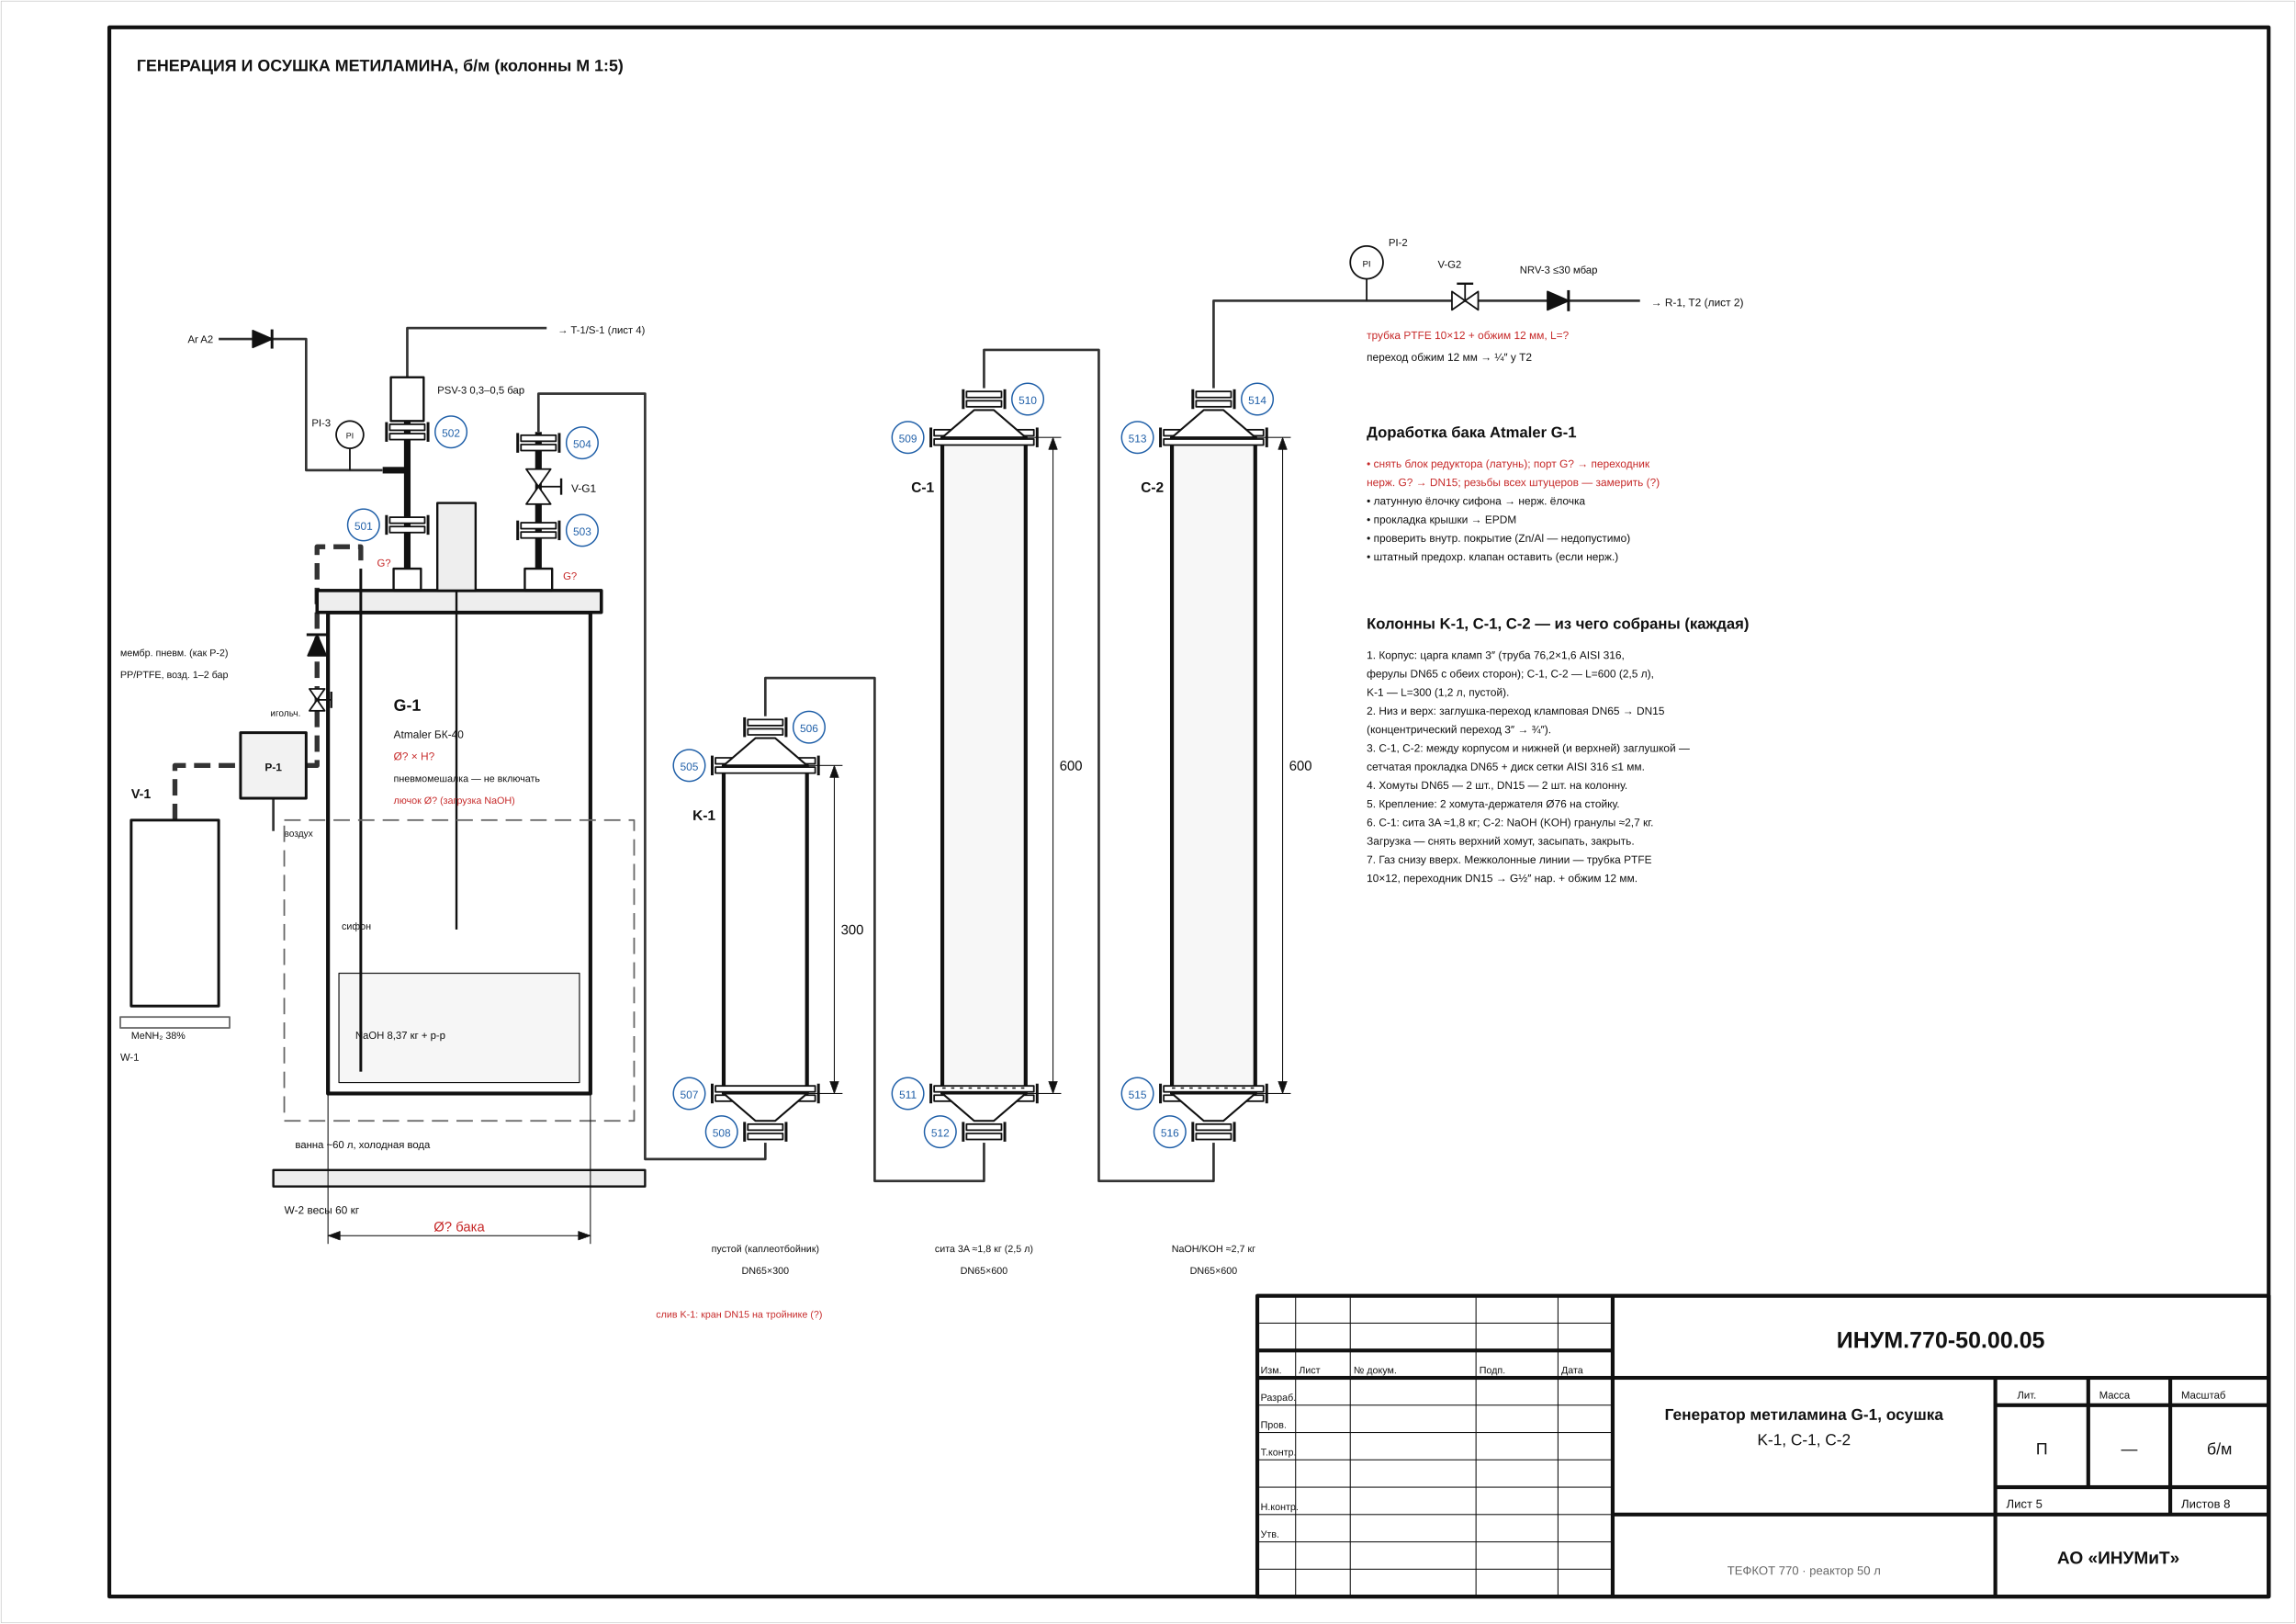
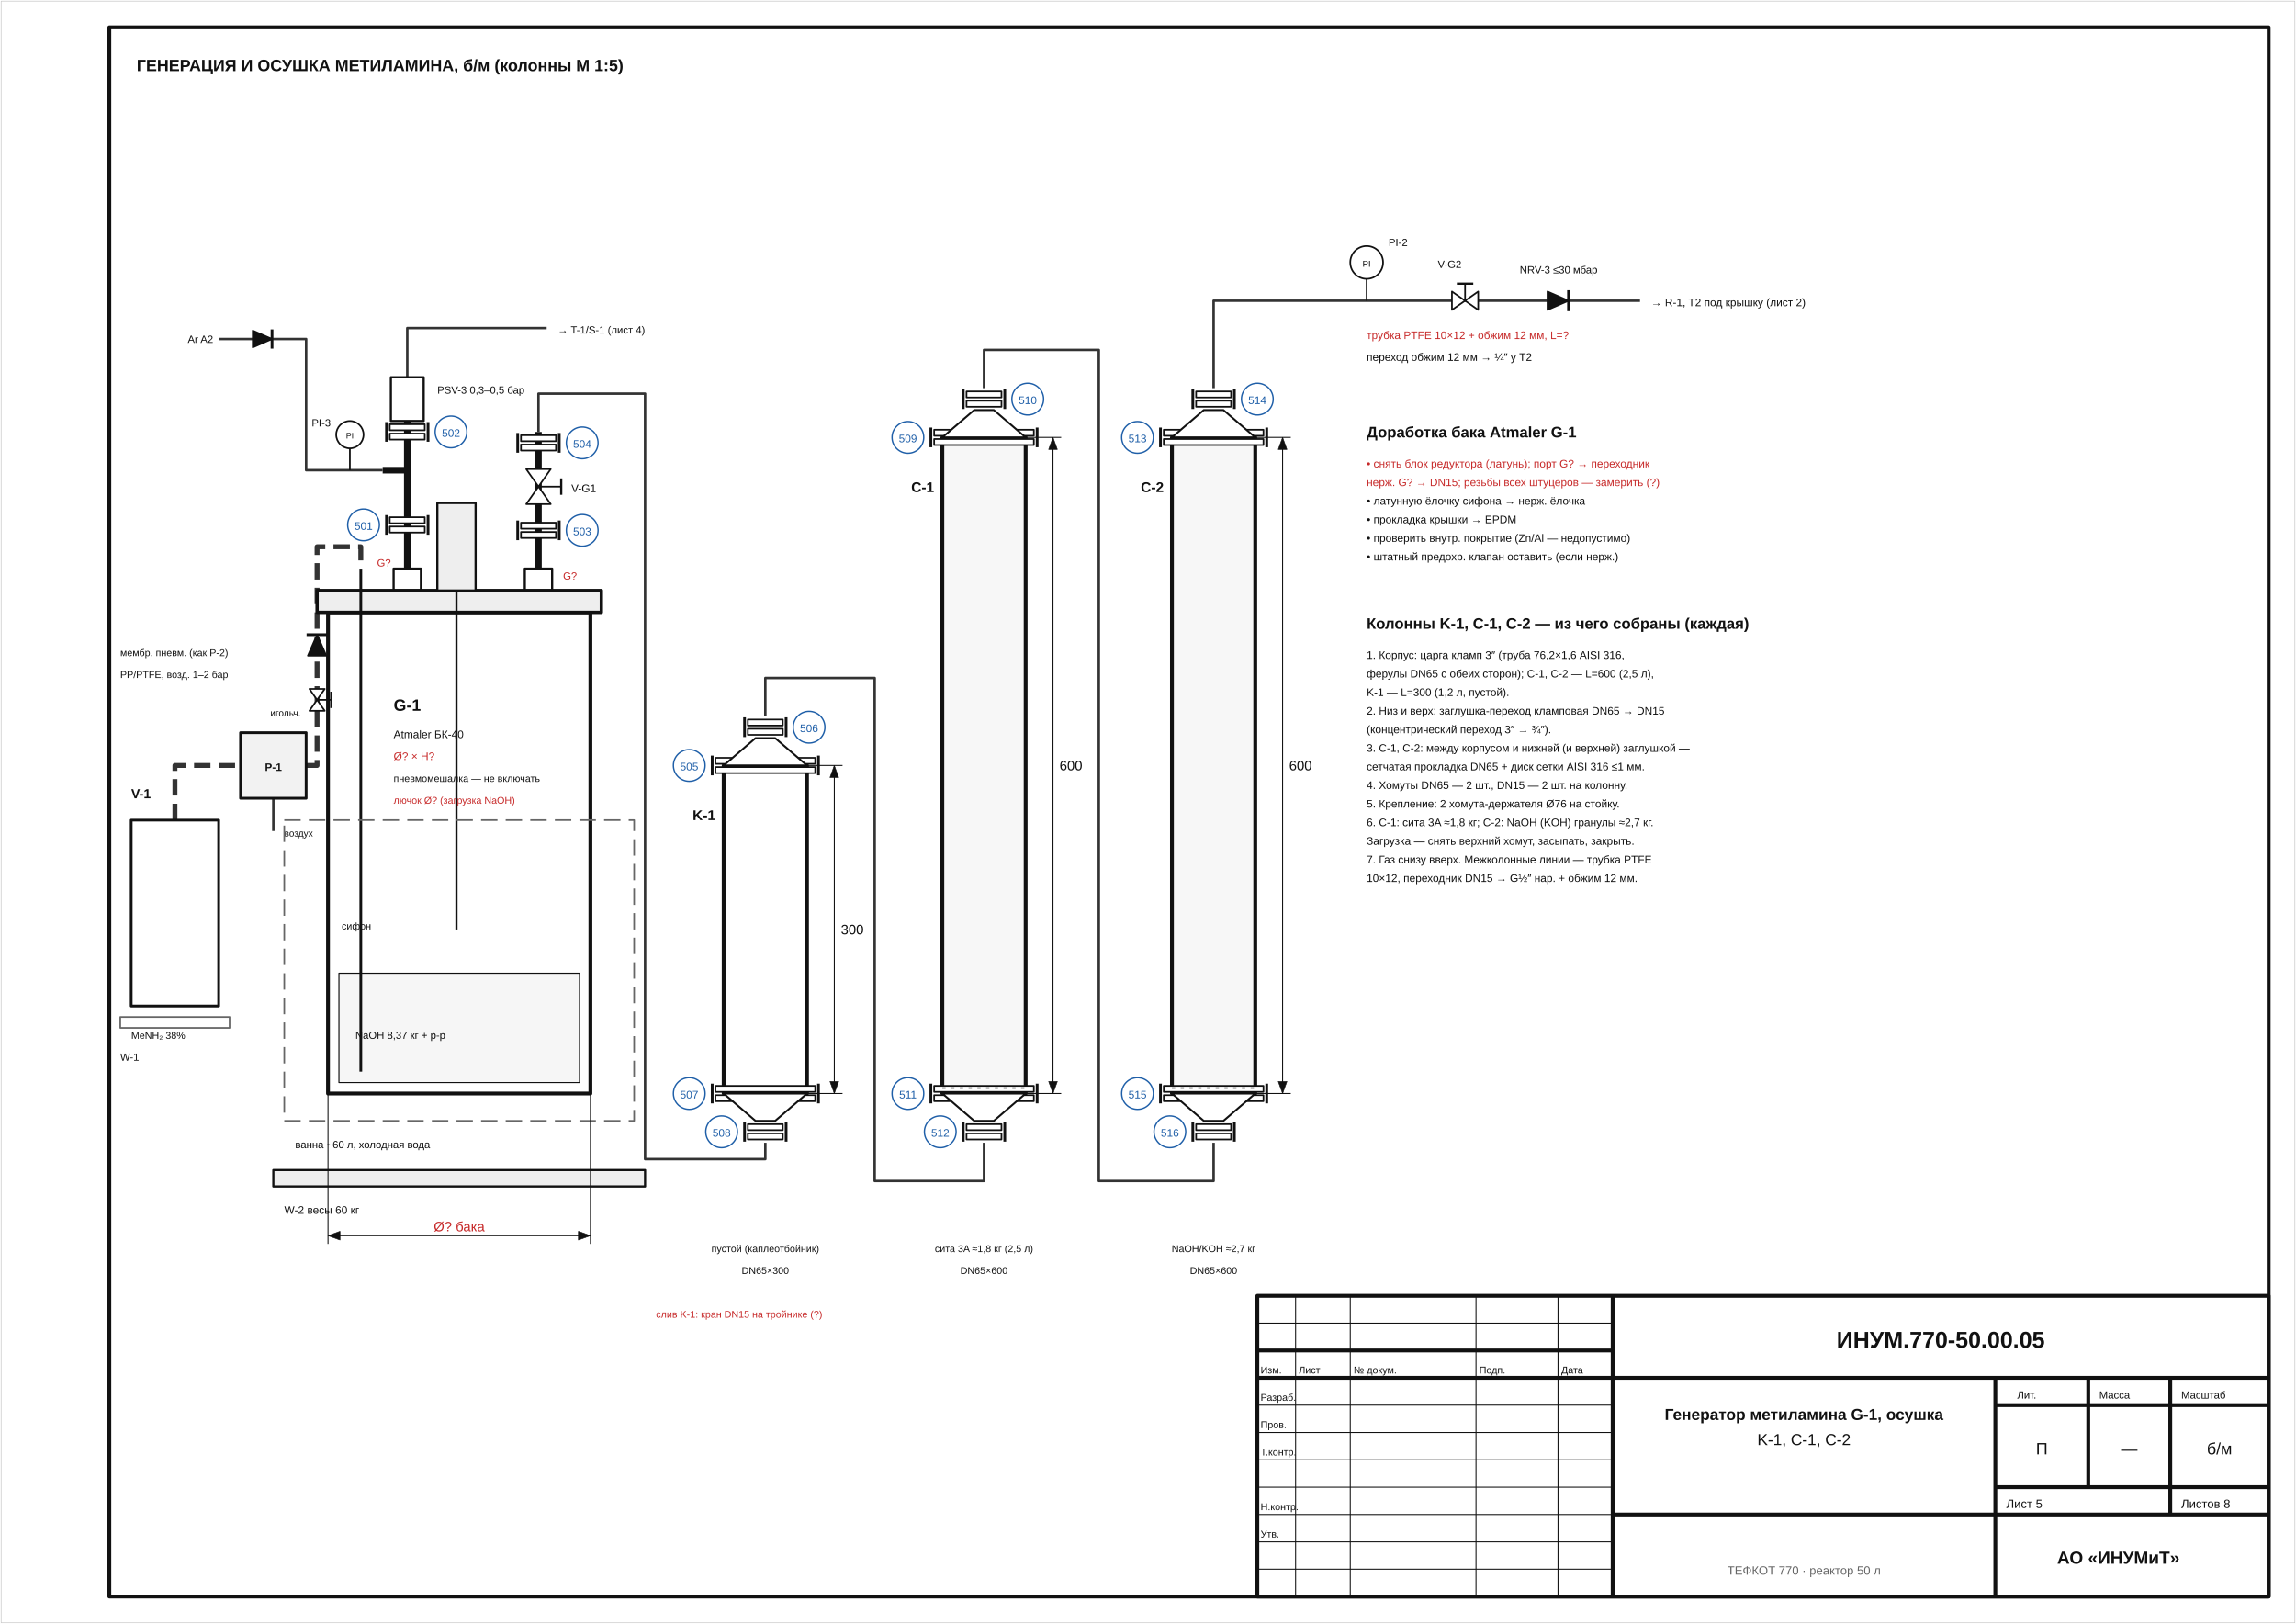
<svg xmlns="http://www.w3.org/2000/svg" viewBox="0 0 420.0 297.0" width="420.0mm" height="297.0mm" font-family="Arial, 'Liberation Sans', sans-serif">
  <rect width="100%" height="100%" fill="#fff" />
  <path d="M230.00,247.00 L295.00,247.00" fill="none" stroke="#111111" stroke-width="0.7" stroke-linejoin="round" />
  <path d="M230.00,252.00 L295.00,252.00" fill="none" stroke="#111111" stroke-width="0.7" stroke-linejoin="round" />
  <path d="M295.00,237.00 L295.00,292.00" fill="none" stroke="#111111" stroke-width="0.7" stroke-linejoin="round" />
  <path d="M295.00,252.00 L415.00,252.00" fill="none" stroke="#111111" stroke-width="0.7" stroke-linejoin="round" />
  <path d="M365.00,252.00 L365.00,292.00" fill="none" stroke="#111111" stroke-width="0.7" stroke-linejoin="round" />
  <path d="M295.00,277.00 L415.00,277.00" fill="none" stroke="#111111" stroke-width="0.7" stroke-linejoin="round" />
  <path d="M365.00,257.00 L415.00,257.00" fill="none" stroke="#111111" stroke-width="0.7" stroke-linejoin="round" />
  <path d="M365.00,272.00 L415.00,272.00" fill="none" stroke="#111111" stroke-width="0.7" stroke-linejoin="round" />
  <path d="M382.00,252.00 L382.00,272.00" fill="none" stroke="#111111" stroke-width="0.7" stroke-linejoin="round" />
  <path d="M397.00,252.00 L397.00,272.00" fill="none" stroke="#111111" stroke-width="0.7" stroke-linejoin="round" />
  <path d="M397.00,272.00 L397.00,277.00" fill="none" stroke="#111111" stroke-width="0.7" stroke-linejoin="round" />
  <path d="M32.00,150.00 L32.00,140.00 L44.00,140.00" fill="none" stroke="#333333" stroke-width="0.9" stroke-dasharray="3 1.5" stroke-linejoin="round" />
  <path d="M50.00,146.00 L50.00,152.00" fill="none" stroke="#333333" stroke-width="0.45" stroke-linejoin="round" />
  <path d="M56.00,140.00 L58.00,140.00 L58.00,100.00 L66.00,100.00 L66.00,104.00" fill="none" stroke="#333333" stroke-width="0.9" stroke-dasharray="3 1.5" stroke-linejoin="round" />
  <path d="M74.50,104.00 L74.50,69.00" fill="none" stroke="#111111" stroke-width="1.2" stroke-linejoin="round" />
  <path d="M74.50,86.00 L70.00,86.00" fill="none" stroke="#111111" stroke-width="1.2" stroke-linejoin="round" />
  <path d="M74.50,69.00 L74.50,60.00 L100.00,60.00" fill="none" stroke="#333333" stroke-width="0.45" stroke-linejoin="round" />
  <path d="M70.00,86.00 L56.00,86.00 L56.00,62.00 L40.00,62.00" fill="none" stroke="#333333" stroke-width="0.45" stroke-linejoin="round" />
  <path d="M98.50,104.00 L98.50,79.00" fill="none" stroke="#111111" stroke-width="1.2" stroke-linejoin="round" />
  <path d="M98.50,79.00 L98.50,72.00 L118.00,72.00 L118.00,212.00 L126.00,212.00" fill="none" stroke="#333333" stroke-width="0.45" stroke-linejoin="round" />
  <path d="M140.00,131.00 L140.00,124.00 L160.00,124.00 L160.00,216.00 L180.00,216.00 L180.00,209.00" fill="none" stroke="#333333" stroke-width="0.45" stroke-linejoin="round" />
  <path d="M180.00,71.00 L180.00,64.00 L201.00,64.00 L201.00,216.00 L222.00,216.00 L222.00,209.00" fill="none" stroke="#333333" stroke-width="0.45" stroke-linejoin="round" />
  <path d="M126.00,212.00 L140.00,212.00 L140.00,209.00" fill="none" stroke="#333333" stroke-width="0.45" stroke-linejoin="round" />
  <path d="M222.00,71.00 L222.00,55.00 L300.00,55.00" fill="none" stroke="#333333" stroke-width="0.45" stroke-linejoin="round" />
  <path d="M0.20,0.20 L419.80,0.20 L419.80,296.80 L0.20,296.80 Z" fill="none" stroke="#bbbbbb" stroke-width="0.1" stroke-linejoin="round" />
  <path d="M20.00,5.00 L415.00,5.00 L415.00,292.00 L20.00,292.00 Z" fill="none" stroke="#111111" stroke-width="0.7" stroke-linejoin="round" />
  <path d="M230.00,237.00 L415.00,237.00 L415.00,292.00 L230.00,292.00 Z" fill="none" stroke="#111111" stroke-width="0.7" stroke-linejoin="round" />
  <path d="M230.00,242.00 L295.00,242.00" fill="none" stroke="#111111" stroke-width="0.18" stroke-linejoin="round" />
  <path d="M230.00,257.00 L295.00,257.00" fill="none" stroke="#111111" stroke-width="0.18" stroke-linejoin="round" />
  <path d="M230.00,262.00 L295.00,262.00" fill="none" stroke="#111111" stroke-width="0.18" stroke-linejoin="round" />
  <path d="M230.00,267.00 L295.00,267.00" fill="none" stroke="#111111" stroke-width="0.18" stroke-linejoin="round" />
  <path d="M230.00,272.00 L295.00,272.00" fill="none" stroke="#111111" stroke-width="0.18" stroke-linejoin="round" />
  <path d="M230.00,277.00 L295.00,277.00" fill="none" stroke="#111111" stroke-width="0.18" stroke-linejoin="round" />
  <path d="M230.00,282.00 L295.00,282.00" fill="none" stroke="#111111" stroke-width="0.18" stroke-linejoin="round" />
  <path d="M230.00,287.00 L295.00,287.00" fill="none" stroke="#111111" stroke-width="0.18" stroke-linejoin="round" />
  <path d="M237.00,237.00 L237.00,292.00" fill="none" stroke="#111111" stroke-width="0.18" stroke-linejoin="round" />
  <path d="M247.00,237.00 L247.00,292.00" fill="none" stroke="#111111" stroke-width="0.18" stroke-linejoin="round" />
  <path d="M270.00,237.00 L270.00,292.00" fill="none" stroke="#111111" stroke-width="0.18" stroke-linejoin="round" />
  <path d="M285.00,237.00 L285.00,292.00" fill="none" stroke="#111111" stroke-width="0.18" stroke-linejoin="round" />
  <text x="230.60" y="251.20" font-size="1.8" text-anchor="start" fill="#111111">Изм.</text>
  <text x="237.60" y="251.20" font-size="1.8" text-anchor="start" fill="#111111">Лист</text>
  <text x="247.60" y="251.20" font-size="1.8" text-anchor="start" fill="#111111">№ докум.</text>
  <text x="270.60" y="251.20" font-size="1.8" text-anchor="start" fill="#111111">Подп.</text>
  <text x="285.60" y="251.20" font-size="1.8" text-anchor="start" fill="#111111">Дата</text>
  <text x="230.60" y="256.20" font-size="1.8" text-anchor="start" fill="#111111">Разраб.</text>
  <text x="230.60" y="261.20" font-size="1.8" text-anchor="start" fill="#111111">Пров.</text>
  <text x="230.60" y="266.20" font-size="1.8" text-anchor="start" fill="#111111">Т.контр.</text>
  <text x="230.60" y="276.20" font-size="1.8" text-anchor="start" fill="#111111">Н.контр.</text>
  <text x="230.60" y="281.20" font-size="1.8" text-anchor="start" fill="#111111">Утв.</text>
  <text x="248.60" y="256.20" font-size="1.8" text-anchor="start" fill="#111111" />
  <text x="355.00" y="246.50" font-size="4.2" text-anchor="middle" fill="#111111" font-weight="bold">ИНУМ.770-50.00.05</text>
  <text x="330.00" y="259.70" font-size="2.9" text-anchor="middle" fill="#111111" font-weight="bold">Генератор метиламина G-1, осушка</text>
  <text x="330.00" y="264.30" font-size="2.9" text-anchor="middle" fill="#111111">K-1, C-1, C-2</text>
  <text x="369.00" y="255.80" font-size="1.9" text-anchor="start" fill="#111111">Лит.</text>
  <text x="384.00" y="255.80" font-size="1.9" text-anchor="start" fill="#111111">Масса</text>
  <text x="399.00" y="255.80" font-size="1.9" text-anchor="start" fill="#111111">Масштаб</text>
  <text x="373.50" y="266.00" font-size="3" text-anchor="middle" fill="#111111">П</text>
  <text x="389.50" y="266.00" font-size="3" text-anchor="middle" fill="#111111">—</text>
  <text x="406.00" y="266.00" font-size="3" text-anchor="middle" fill="#111111">б/м</text>
  <text x="367.00" y="275.80" font-size="2.2" text-anchor="start" fill="#111111">Лист 5</text>
  <text x="399.00" y="275.80" font-size="2.2" text-anchor="start" fill="#111111">Листов 8</text>
  <text x="387.50" y="286.00" font-size="3.2" text-anchor="middle" fill="#111111" font-weight="bold">АО «ИНУМиТ»</text>
  <text x="330.00" y="288.00" font-size="2.2" text-anchor="middle" fill="#666666">ТЕФКОТ 770 · реактор 50 л</text>
  <text x="25.00" y="13.00" font-size="3.0" text-anchor="start" fill="#111111" font-weight="bold">ГЕНЕРАЦИЯ И ОСУШКА МЕТИЛАМИНА, б/м (колонны М 1:5)</text>
  <path d="M24.00,150.00 L40.00,150.00 L40.00,184.00 L24.00,184.00 Z" fill="#ffffff" stroke="#111111" stroke-width="0.5" stroke-linejoin="round" />
  <text x="24.00" y="146.00" font-size="2.4" text-anchor="start" fill="#111111" font-weight="bold">V-1</text>
  <text x="24.00" y="190.00" font-size="1.8" text-anchor="start" fill="#111111">MeNH₂ 38%</text>
  <path d="M22.00,186.00 L42.00,186.00 L42.00,188.00 L22.00,188.00 Z" fill="none" stroke="#666666" stroke-width="0.3" stroke-linejoin="round" />
  <text x="22.00" y="194.00" font-size="1.9" text-anchor="start" fill="#111111">W-1</text>
  <path d="M44.00,134.00 L56.00,134.00 L56.00,146.00 L44.00,146.00 Z" fill="#f2f2f2" stroke="#111111" stroke-width="0.5" stroke-linejoin="round" />
  <text x="50.00" y="141.00" font-size="2.0" text-anchor="middle" fill="#111111" font-weight="bold">P-1</text>
  <text x="22.00" y="120.00" font-size="1.8" text-anchor="start" fill="#111111">мембр. пневм. (как P-2)</text>
  <text x="22.00" y="124.00" font-size="1.8" text-anchor="start" fill="#111111">PP/PTFE, возд. 1–2 бар</text>
  <text x="52.00" y="153.00" font-size="1.7" text-anchor="start" fill="#111111">воздух</text>
  <path d="M56.60,126.00 L59.40,130.00 L56.60,130.00 L59.40,126.00 Z" fill="#ffffff" stroke="#111111" stroke-width="0.3" stroke-linejoin="round" />
  <path d="M58.00,128.00 L60.60,128.00" fill="none" stroke="#111111" stroke-width="0.3" stroke-linejoin="round" />
  <path d="M60.60,126.50 L60.60,129.50" fill="none" stroke="#111111" stroke-width="0.4" stroke-linejoin="round" />
  <text x="55.00" y="131.00" font-size="1.7" text-anchor="end" fill="#111111">игольч.</text>
  <path d="M58.00,116.08 L59.68,119.92 L56.32,119.92 Z" fill="#111111" stroke="#111111" stroke-width="0.3" stroke-linejoin="round" />
  <path d="M59.92,116.08 L56.08,116.08" fill="none" stroke="#111111" stroke-width="0.5" stroke-linejoin="round" />
  <path d="M60.00,112.00 L108.00,112.00 L108.00,200.00 L60.00,200.00 Z" fill="none" stroke="#111111" stroke-width="0.7" stroke-linejoin="round" />
  <path d="M58.00,108.00 L110.00,108.00 L110.00,112.00 L58.00,112.00 Z" fill="#eeeeee" stroke="#111111" stroke-width="0.6" stroke-linejoin="round" />
  <path d="M62.00,178.00 L106.00,178.00 L106.00,198.00 L62.00,198.00 Z" fill="#f6f6f6" stroke="#111111" stroke-width="0.2" stroke-linejoin="round" />
  <text x="65.00" y="190.00" font-size="1.9" text-anchor="start" fill="#111111">NaOH 8,37 кг + р-р</text>
  <path d="M66.00,104.00 L66.00,196.00" fill="none" stroke="#111111" stroke-width="0.5" stroke-linejoin="round" />
  <text x="62.50" y="170.00" font-size="1.8" text-anchor="start" fill="#111111">сифон</text>
  <text x="72.00" y="130.00" font-size="3" text-anchor="start" fill="#111111" font-weight="bold">G-1</text>
  <text x="72.00" y="135.00" font-size="2.0" text-anchor="start" fill="#111111">Atmaler БК-40</text>
  <text x="72.00" y="139.00" font-size="2.0" text-anchor="start" fill="#c62828">Ø? × H?</text>
  <path d="M80.00,92.00 L87.00,92.00 L87.00,108.00 L80.00,108.00 Z" fill="#eeeeee" stroke="#111111" stroke-width="0.4" stroke-linejoin="round" />
  <path d="M83.50,108.00 L83.50,170.00" fill="none" stroke="#111111" stroke-width="0.4" stroke-linejoin="round" />
  <text x="72.00" y="143.00" font-size="1.8" text-anchor="start" fill="#111111">пневмомешалка — не включать</text>
  <path d="M72.00,104.00 L77.00,104.00 L77.00,108.00 L72.00,108.00 Z" fill="none" stroke="#111111" stroke-width="0.4" stroke-linejoin="round" />
  <text x="71.50" y="103.60" font-size="1.9" text-anchor="end" fill="#c62828">G?</text>
  <path d="M71.30,94.60 L77.70,94.60 L77.70,95.70 L71.30,95.70 Z" fill="#ffffff" stroke="#111111" stroke-width="0.3" stroke-linejoin="round" />
  <path d="M71.30,96.30 L77.70,96.30 L77.70,97.40 L71.30,97.40 Z" fill="#ffffff" stroke="#111111" stroke-width="0.3" stroke-linejoin="round" />
  <path d="M70.70,94.20 L70.70,97.80" fill="none" stroke="#111111" stroke-width="0.5" stroke-linejoin="round" />
  <path d="M78.30,94.20 L78.30,97.80" fill="none" stroke="#111111" stroke-width="0.5" stroke-linejoin="round" />
  <circle cx="66.50" cy="96.00" r="2.90" fill="#ffffff" stroke="#1f5fa8" stroke-width="0.25" />
  <text x="66.50" y="96.90" font-size="2.0" text-anchor="middle" fill="#1f5fa8">501</text>
  <path d="M64.00,86.00 L64.00,82.00" fill="none" stroke="#111111" stroke-width="0.3" stroke-linejoin="round" />
  <circle cx="64.00" cy="79.50" r="2.50" fill="#ffffff" stroke="#111111" stroke-width="0.3" />
  <text x="64.00" y="80.20" font-size="1.5" text-anchor="middle" fill="#111111">PI</text>
  <text x="60.50" y="78.00" font-size="1.9" text-anchor="end" fill="#111111">PI-3</text>
  <path d="M71.30,77.60 L77.70,77.60 L77.70,78.70 L71.30,78.70 Z" fill="#ffffff" stroke="#111111" stroke-width="0.3" stroke-linejoin="round" />
  <path d="M71.30,79.30 L77.70,79.30 L77.70,80.40 L71.30,80.40 Z" fill="#ffffff" stroke="#111111" stroke-width="0.3" stroke-linejoin="round" />
  <path d="M70.70,77.20 L70.70,80.80" fill="none" stroke="#111111" stroke-width="0.5" stroke-linejoin="round" />
  <path d="M78.30,77.20 L78.30,80.80" fill="none" stroke="#111111" stroke-width="0.5" stroke-linejoin="round" />
  <circle cx="82.50" cy="79.00" r="2.90" fill="#ffffff" stroke="#1f5fa8" stroke-width="0.25" />
  <text x="82.50" y="79.90" font-size="2.0" text-anchor="middle" fill="#1f5fa8">502</text>
  <path d="M71.50,69.00 L77.50,69.00 L77.50,77.00 L71.50,77.00 Z" fill="#ffffff" stroke="#111111" stroke-width="0.4" stroke-linejoin="round" />
  <text x="80.00" y="72.00" font-size="1.9" text-anchor="start" fill="#111111">PSV-3 0,3–0,5 бар</text>
  <text x="102.00" y="61.00" font-size="1.9" text-anchor="start" fill="#111111">→ T-1/S-1 (лист 4)</text>
  <text x="39.00" y="62.70" font-size="1.9" text-anchor="end" fill="#111111">Ar A2</text>
  <path d="M49.76,62.00 L46.24,63.54 L46.24,60.46 Z" fill="#111111" stroke="#111111" stroke-width="0.3" stroke-linejoin="round" />
  <path d="M49.76,63.76 L49.76,60.24" fill="none" stroke="#111111" stroke-width="0.5" stroke-linejoin="round" />
  <path d="M96.00,104.00 L101.00,104.00 L101.00,108.00 L96.00,108.00 Z" fill="none" stroke="#111111" stroke-width="0.4" stroke-linejoin="round" />
  <text x="103.00" y="106.00" font-size="1.9" text-anchor="start" fill="#c62828">G?</text>
  <path d="M95.30,95.60 L101.70,95.60 L101.70,96.70 L95.30,96.70 Z" fill="#ffffff" stroke="#111111" stroke-width="0.3" stroke-linejoin="round" />
  <path d="M95.30,97.30 L101.70,97.30 L101.70,98.40 L95.30,98.40 Z" fill="#ffffff" stroke="#111111" stroke-width="0.3" stroke-linejoin="round" />
  <path d="M94.70,95.20 L94.70,98.80" fill="none" stroke="#111111" stroke-width="0.5" stroke-linejoin="round" />
  <path d="M102.30,95.20 L102.30,98.80" fill="none" stroke="#111111" stroke-width="0.5" stroke-linejoin="round" />
  <circle cx="106.50" cy="97.00" r="2.90" fill="#ffffff" stroke="#1f5fa8" stroke-width="0.25" />
  <text x="106.50" y="97.90" font-size="2.0" text-anchor="middle" fill="#1f5fa8">503</text>
  <path d="M96.26,85.80 L100.74,92.20 L96.26,92.20 L100.74,85.80 Z" fill="#ffffff" stroke="#111111" stroke-width="0.3" stroke-linejoin="round" />
  <path d="M98.50,89.00 L102.66,89.00" fill="none" stroke="#111111" stroke-width="0.3" stroke-linejoin="round" />
  <path d="M102.66,87.50 L102.66,90.50" fill="none" stroke="#111111" stroke-width="0.4" stroke-linejoin="round" />
  <text x="104.50" y="90.00" font-size="2.0" text-anchor="start" fill="#111111">V-G1</text>
  <path d="M95.30,79.60 L101.70,79.60 L101.70,80.70 L95.30,80.70 Z" fill="#ffffff" stroke="#111111" stroke-width="0.3" stroke-linejoin="round" />
  <path d="M95.30,81.30 L101.70,81.30 L101.70,82.40 L95.30,82.40 Z" fill="#ffffff" stroke="#111111" stroke-width="0.3" stroke-linejoin="round" />
  <path d="M94.70,79.20 L94.70,82.80" fill="none" stroke="#111111" stroke-width="0.5" stroke-linejoin="round" />
  <path d="M102.30,79.20 L102.30,82.80" fill="none" stroke="#111111" stroke-width="0.5" stroke-linejoin="round" />
  <circle cx="106.50" cy="81.00" r="2.90" fill="#ffffff" stroke="#1f5fa8" stroke-width="0.25" />
  <text x="106.50" y="81.90" font-size="2.0" text-anchor="middle" fill="#1f5fa8">504</text>
  <text x="72.00" y="147.00" font-size="1.8" text-anchor="start" fill="#c62828">лючок Ø? (загрузка NaOH)</text>
  <path d="M52.00,150.00 L116.00,150.00 L116.00,205.00 L52.00,205.00 Z" fill="none" stroke="#666666" stroke-width="0.3" stroke-dasharray="3 1.5" stroke-linejoin="round" />
  <text x="54.00" y="210.00" font-size="1.9" text-anchor="start" fill="#111111">ванна ~60 л, холодная вода</text>
  <path d="M50.00,214.00 L118.00,214.00 L118.00,217.00 L50.00,217.00 Z" fill="#eeeeee" stroke="#111111" stroke-width="0.4" stroke-linejoin="round" />
  <text x="52.00" y="222.00" font-size="2.0" text-anchor="start" fill="#111111">W-2 весы 60 кг</text>
  <path d="M60.00,200.00 L60.00,227.50" fill="none" stroke="#111111" stroke-width="0.18" stroke-linejoin="round" />
  <path d="M108.00,200.00 L108.00,227.50" fill="none" stroke="#111111" stroke-width="0.18" stroke-linejoin="round" />
  <path d="M60.00,226.00 L108.00,226.00" fill="none" stroke="#111111" stroke-width="0.18" stroke-linejoin="round" />
  <path d="M60.00,226.00 L62.20,225.20 L62.20,226.80 Z" fill="#111111" stroke="#111111" stroke-width="0.1" stroke-linejoin="round" />
  <path d="M108.00,226.00 L105.80,226.80 L105.80,225.20 Z" fill="#111111" stroke="#111111" stroke-width="0.1" stroke-linejoin="round" />
  <text x="84.00" y="225.20" font-size="2.5" text-anchor="middle" fill="#c62828">Ø? бака</text>
  <path d="M132.38,140.00 L147.62,140.00 L147.62,200.00 L132.38,200.00 Z" fill="#ffffff" stroke="#111111" stroke-width="0.7" stroke-linejoin="round" />
  <text x="130.88" y="150.00" font-size="2.6" text-anchor="end" fill="#111111" font-weight="bold">K-1</text>
  <text x="140.00" y="229.00" font-size="1.8" text-anchor="middle" fill="#111111">пустой (каплеотбойник)</text>
  <text x="140.00" y="233.00" font-size="1.8" text-anchor="middle" fill="#111111">DN65×300</text>
  <path d="M130.88,138.60 L149.12,138.60 L149.12,139.70 L130.88,139.70 Z" fill="#ffffff" stroke="#111111" stroke-width="0.3" stroke-linejoin="round" />
  <path d="M130.88,140.30 L149.12,140.30 L149.12,141.40 L130.88,141.40 Z" fill="#ffffff" stroke="#111111" stroke-width="0.3" stroke-linejoin="round" />
  <path d="M130.28,138.20 L130.28,141.80" fill="none" stroke="#111111" stroke-width="0.5" stroke-linejoin="round" />
  <path d="M149.72,138.20 L149.72,141.80" fill="none" stroke="#111111" stroke-width="0.5" stroke-linejoin="round" />
  <circle cx="126.08" cy="140.00" r="2.90" fill="#ffffff" stroke="#1f5fa8" stroke-width="0.25" />
  <text x="126.08" y="140.90" font-size="2.0" text-anchor="middle" fill="#1f5fa8">505</text>
  <path d="M132.38,140.00 L147.62,140.00 L141.80,135.00 L138.20,135.00 Z" fill="#ffffff" stroke="#111111" stroke-width="0.35" stroke-linejoin="round" />
  <path d="M136.80,131.60 L143.20,131.60 L143.20,132.70 L136.80,132.70 Z" fill="#ffffff" stroke="#111111" stroke-width="0.3" stroke-linejoin="round" />
  <path d="M136.80,133.30 L143.20,133.30 L143.20,134.40 L136.80,134.40 Z" fill="#ffffff" stroke="#111111" stroke-width="0.3" stroke-linejoin="round" />
  <path d="M136.20,131.20 L136.20,134.80" fill="none" stroke="#111111" stroke-width="0.5" stroke-linejoin="round" />
  <path d="M143.80,131.20 L143.80,134.80" fill="none" stroke="#111111" stroke-width="0.5" stroke-linejoin="round" />
  <circle cx="148.00" cy="133.00" r="2.90" fill="#ffffff" stroke="#1f5fa8" stroke-width="0.25" />
  <text x="148.00" y="133.90" font-size="2.0" text-anchor="middle" fill="#1f5fa8">506</text>
  <path d="M130.88,198.60 L149.12,198.60 L149.12,199.70 L130.88,199.70 Z" fill="#ffffff" stroke="#111111" stroke-width="0.3" stroke-linejoin="round" />
  <path d="M130.88,200.30 L149.12,200.30 L149.12,201.40 L130.88,201.40 Z" fill="#ffffff" stroke="#111111" stroke-width="0.3" stroke-linejoin="round" />
  <path d="M130.28,198.20 L130.28,201.80" fill="none" stroke="#111111" stroke-width="0.5" stroke-linejoin="round" />
  <path d="M149.72,198.20 L149.72,201.80" fill="none" stroke="#111111" stroke-width="0.5" stroke-linejoin="round" />
  <circle cx="126.08" cy="200.00" r="2.90" fill="#ffffff" stroke="#1f5fa8" stroke-width="0.25" />
  <text x="126.08" y="200.90" font-size="2.0" text-anchor="middle" fill="#1f5fa8">507</text>
  <path d="M132.38,200.00 L147.62,200.00 L141.80,205.00 L138.20,205.00 Z" fill="#ffffff" stroke="#111111" stroke-width="0.35" stroke-linejoin="round" />
  <path d="M136.80,205.60 L143.20,205.60 L143.20,206.70 L136.80,206.70 Z" fill="#ffffff" stroke="#111111" stroke-width="0.3" stroke-linejoin="round" />
  <path d="M136.80,207.30 L143.20,207.30 L143.20,208.40 L136.80,208.40 Z" fill="#ffffff" stroke="#111111" stroke-width="0.3" stroke-linejoin="round" />
  <path d="M136.20,205.20 L136.20,208.80" fill="none" stroke="#111111" stroke-width="0.5" stroke-linejoin="round" />
  <path d="M143.80,205.20 L143.80,208.80" fill="none" stroke="#111111" stroke-width="0.5" stroke-linejoin="round" />
  <circle cx="132.00" cy="207.00" r="2.90" fill="#ffffff" stroke="#1f5fa8" stroke-width="0.25" />
  <text x="132.00" y="207.90" font-size="2.0" text-anchor="middle" fill="#1f5fa8">508</text>
  <path d="M147.62,140.00 L154.12,140.00" fill="none" stroke="#111111" stroke-width="0.18" stroke-linejoin="round" />
  <path d="M147.62,200.00 L154.12,200.00" fill="none" stroke="#111111" stroke-width="0.18" stroke-linejoin="round" />
  <path d="M152.62,140.00 L152.62,200.00" fill="none" stroke="#111111" stroke-width="0.18" stroke-linejoin="round" />
  <path d="M152.62,140.00 L153.42,142.20 L151.82,142.20 Z" fill="#111111" stroke="#111111" stroke-width="0.1" stroke-linejoin="round" />
  <path d="M152.62,200.00 L151.82,197.80 L153.42,197.80 Z" fill="#111111" stroke="#111111" stroke-width="0.1" stroke-linejoin="round" />
  <text x="153.82" y="170.88" font-size="2.5" text-anchor="start" fill="#111111">300</text>
  <path d="M172.38,80.00 L187.62,80.00 L187.62,200.00 L172.38,200.00 Z" fill="#f7f7f7" stroke="#111111" stroke-width="0.7" stroke-linejoin="round" />
  <text x="170.88" y="90.00" font-size="2.6" text-anchor="end" fill="#111111" font-weight="bold">C-1</text>
  <text x="180.00" y="229.00" font-size="1.8" text-anchor="middle" fill="#111111">сита 3A ≈1,8 кг (2,5 л)</text>
  <text x="180.00" y="233.00" font-size="1.8" text-anchor="middle" fill="#111111">DN65×600</text>
  <path d="M170.88,78.60 L189.12,78.60 L189.12,79.70 L170.88,79.70 Z" fill="#ffffff" stroke="#111111" stroke-width="0.3" stroke-linejoin="round" />
  <path d="M170.88,80.30 L189.12,80.30 L189.12,81.40 L170.88,81.40 Z" fill="#ffffff" stroke="#111111" stroke-width="0.3" stroke-linejoin="round" />
  <path d="M170.28,78.20 L170.28,81.80" fill="none" stroke="#111111" stroke-width="0.5" stroke-linejoin="round" />
  <path d="M189.72,78.20 L189.72,81.80" fill="none" stroke="#111111" stroke-width="0.5" stroke-linejoin="round" />
  <circle cx="166.08" cy="80.00" r="2.90" fill="#ffffff" stroke="#1f5fa8" stroke-width="0.25" />
  <text x="166.08" y="80.90" font-size="2.0" text-anchor="middle" fill="#1f5fa8">509</text>
  <path d="M172.38,80.00 L187.62,80.00 L181.80,75.00 L178.20,75.00 Z" fill="#ffffff" stroke="#111111" stroke-width="0.35" stroke-linejoin="round" />
  <path d="M176.80,71.60 L183.20,71.60 L183.20,72.70 L176.80,72.70 Z" fill="#ffffff" stroke="#111111" stroke-width="0.3" stroke-linejoin="round" />
  <path d="M176.80,73.30 L183.20,73.30 L183.20,74.40 L176.80,74.40 Z" fill="#ffffff" stroke="#111111" stroke-width="0.3" stroke-linejoin="round" />
  <path d="M176.20,71.20 L176.20,74.80" fill="none" stroke="#111111" stroke-width="0.5" stroke-linejoin="round" />
  <path d="M183.80,71.20 L183.80,74.80" fill="none" stroke="#111111" stroke-width="0.5" stroke-linejoin="round" />
  <circle cx="188.00" cy="73.00" r="2.90" fill="#ffffff" stroke="#1f5fa8" stroke-width="0.25" />
  <text x="188.00" y="73.90" font-size="2.0" text-anchor="middle" fill="#1f5fa8">510</text>
  <path d="M170.88,198.60 L189.12,198.60 L189.12,199.70 L170.88,199.70 Z" fill="#ffffff" stroke="#111111" stroke-width="0.3" stroke-linejoin="round" />
  <path d="M170.88,200.30 L189.12,200.30 L189.12,201.40 L170.88,201.40 Z" fill="#ffffff" stroke="#111111" stroke-width="0.3" stroke-linejoin="round" />
  <path d="M170.28,198.20 L170.28,201.80" fill="none" stroke="#111111" stroke-width="0.5" stroke-linejoin="round" />
  <path d="M189.72,198.20 L189.72,201.80" fill="none" stroke="#111111" stroke-width="0.5" stroke-linejoin="round" />
  <circle cx="166.08" cy="200.00" r="2.90" fill="#ffffff" stroke="#1f5fa8" stroke-width="0.25" />
  <text x="166.08" y="200.90" font-size="2.0" text-anchor="middle" fill="#1f5fa8">511</text>
  <path d="M172.38,200.00 L187.62,200.00 L181.80,205.00 L178.20,205.00 Z" fill="#ffffff" stroke="#111111" stroke-width="0.35" stroke-linejoin="round" />
  <path d="M172.38,199.00 L187.62,199.00" fill="none" stroke="#111111" stroke-width="0.25" stroke-dasharray="0.6 1" stroke-linejoin="round" />
  <path d="M176.80,205.60 L183.20,205.60 L183.20,206.70 L176.80,206.70 Z" fill="#ffffff" stroke="#111111" stroke-width="0.3" stroke-linejoin="round" />
  <path d="M176.80,207.30 L183.20,207.30 L183.20,208.40 L176.80,208.40 Z" fill="#ffffff" stroke="#111111" stroke-width="0.3" stroke-linejoin="round" />
  <path d="M176.20,205.20 L176.20,208.80" fill="none" stroke="#111111" stroke-width="0.5" stroke-linejoin="round" />
  <path d="M183.80,205.20 L183.80,208.80" fill="none" stroke="#111111" stroke-width="0.5" stroke-linejoin="round" />
  <circle cx="172.00" cy="207.00" r="2.90" fill="#ffffff" stroke="#1f5fa8" stroke-width="0.25" />
  <text x="172.00" y="207.90" font-size="2.0" text-anchor="middle" fill="#1f5fa8">512</text>
  <path d="M187.62,80.00 L194.12,80.00" fill="none" stroke="#111111" stroke-width="0.18" stroke-linejoin="round" />
  <path d="M187.62,200.00 L194.12,200.00" fill="none" stroke="#111111" stroke-width="0.18" stroke-linejoin="round" />
  <path d="M192.62,80.00 L192.62,200.00" fill="none" stroke="#111111" stroke-width="0.18" stroke-linejoin="round" />
  <path d="M192.62,80.00 L193.42,82.20 L191.82,82.20 Z" fill="#111111" stroke="#111111" stroke-width="0.1" stroke-linejoin="round" />
  <path d="M192.62,200.00 L191.82,197.80 L193.42,197.80 Z" fill="#111111" stroke="#111111" stroke-width="0.1" stroke-linejoin="round" />
  <text x="193.82" y="140.88" font-size="2.5" text-anchor="start" fill="#111111">600</text>
  <path d="M214.38,80.00 L229.62,80.00 L229.62,200.00 L214.38,200.00 Z" fill="#f7f7f7" stroke="#111111" stroke-width="0.7" stroke-linejoin="round" />
  <text x="212.88" y="90.00" font-size="2.6" text-anchor="end" fill="#111111" font-weight="bold">C-2</text>
  <text x="222.00" y="229.00" font-size="1.8" text-anchor="middle" fill="#111111">NaOH/KOH ≈2,7 кг</text>
  <text x="222.00" y="233.00" font-size="1.8" text-anchor="middle" fill="#111111">DN65×600</text>
  <path d="M212.88,78.60 L231.12,78.60 L231.12,79.70 L212.88,79.70 Z" fill="#ffffff" stroke="#111111" stroke-width="0.3" stroke-linejoin="round" />
  <path d="M212.88,80.30 L231.12,80.30 L231.12,81.40 L212.88,81.40 Z" fill="#ffffff" stroke="#111111" stroke-width="0.3" stroke-linejoin="round" />
  <path d="M212.28,78.20 L212.28,81.80" fill="none" stroke="#111111" stroke-width="0.5" stroke-linejoin="round" />
  <path d="M231.72,78.20 L231.72,81.80" fill="none" stroke="#111111" stroke-width="0.5" stroke-linejoin="round" />
  <circle cx="208.08" cy="80.00" r="2.90" fill="#ffffff" stroke="#1f5fa8" stroke-width="0.25" />
  <text x="208.08" y="80.90" font-size="2.0" text-anchor="middle" fill="#1f5fa8">513</text>
  <path d="M214.38,80.00 L229.62,80.00 L223.80,75.00 L220.20,75.00 Z" fill="#ffffff" stroke="#111111" stroke-width="0.35" stroke-linejoin="round" />
  <path d="M218.80,71.60 L225.20,71.60 L225.20,72.70 L218.80,72.70 Z" fill="#ffffff" stroke="#111111" stroke-width="0.3" stroke-linejoin="round" />
  <path d="M218.80,73.30 L225.20,73.30 L225.20,74.40 L218.80,74.40 Z" fill="#ffffff" stroke="#111111" stroke-width="0.3" stroke-linejoin="round" />
  <path d="M218.20,71.20 L218.20,74.80" fill="none" stroke="#111111" stroke-width="0.5" stroke-linejoin="round" />
  <path d="M225.80,71.20 L225.80,74.80" fill="none" stroke="#111111" stroke-width="0.5" stroke-linejoin="round" />
  <circle cx="230.00" cy="73.00" r="2.90" fill="#ffffff" stroke="#1f5fa8" stroke-width="0.25" />
  <text x="230.00" y="73.90" font-size="2.0" text-anchor="middle" fill="#1f5fa8">514</text>
  <path d="M212.88,198.60 L231.12,198.60 L231.12,199.70 L212.88,199.70 Z" fill="#ffffff" stroke="#111111" stroke-width="0.3" stroke-linejoin="round" />
  <path d="M212.88,200.30 L231.12,200.30 L231.12,201.40 L212.88,201.40 Z" fill="#ffffff" stroke="#111111" stroke-width="0.3" stroke-linejoin="round" />
  <path d="M212.28,198.20 L212.28,201.80" fill="none" stroke="#111111" stroke-width="0.5" stroke-linejoin="round" />
  <path d="M231.72,198.20 L231.72,201.80" fill="none" stroke="#111111" stroke-width="0.5" stroke-linejoin="round" />
  <circle cx="208.08" cy="200.00" r="2.90" fill="#ffffff" stroke="#1f5fa8" stroke-width="0.25" />
  <text x="208.08" y="200.90" font-size="2.0" text-anchor="middle" fill="#1f5fa8">515</text>
  <path d="M214.38,200.00 L229.62,200.00 L223.80,205.00 L220.20,205.00 Z" fill="#ffffff" stroke="#111111" stroke-width="0.35" stroke-linejoin="round" />
  <path d="M214.38,199.00 L229.62,199.00" fill="none" stroke="#111111" stroke-width="0.25" stroke-dasharray="0.6 1" stroke-linejoin="round" />
  <path d="M218.80,205.60 L225.20,205.60 L225.20,206.70 L218.80,206.70 Z" fill="#ffffff" stroke="#111111" stroke-width="0.3" stroke-linejoin="round" />
  <path d="M218.80,207.30 L225.20,207.30 L225.20,208.40 L218.80,208.40 Z" fill="#ffffff" stroke="#111111" stroke-width="0.3" stroke-linejoin="round" />
  <path d="M218.20,205.20 L218.20,208.80" fill="none" stroke="#111111" stroke-width="0.5" stroke-linejoin="round" />
  <path d="M225.80,205.20 L225.80,208.80" fill="none" stroke="#111111" stroke-width="0.5" stroke-linejoin="round" />
  <circle cx="214.00" cy="207.00" r="2.90" fill="#ffffff" stroke="#1f5fa8" stroke-width="0.25" />
  <text x="214.00" y="207.90" font-size="2.0" text-anchor="middle" fill="#1f5fa8">516</text>
  <path d="M229.62,80.00 L236.12,80.00" fill="none" stroke="#111111" stroke-width="0.18" stroke-linejoin="round" />
  <path d="M229.62,200.00 L236.12,200.00" fill="none" stroke="#111111" stroke-width="0.18" stroke-linejoin="round" />
  <path d="M234.62,80.00 L234.62,200.00" fill="none" stroke="#111111" stroke-width="0.18" stroke-linejoin="round" />
  <path d="M234.62,80.00 L235.42,82.20 L233.82,82.20 Z" fill="#111111" stroke="#111111" stroke-width="0.1" stroke-linejoin="round" />
  <path d="M234.62,200.00 L233.82,197.80 L235.42,197.80 Z" fill="#111111" stroke="#111111" stroke-width="0.1" stroke-linejoin="round" />
  <text x="235.82" y="140.88" font-size="2.5" text-anchor="start" fill="#111111">600</text>
  <text x="120.00" y="241.00" font-size="1.8" text-anchor="start" fill="#c62828">слив K-1: кран DN15 на тройнике (?)</text>
  <circle cx="250.00" cy="48.00" r="3.00" fill="#ffffff" stroke="#111111" stroke-width="0.3" />
  <text x="250.00" y="48.80" font-size="1.6" text-anchor="middle" fill="#111111">PI</text>
  <path d="M250.00,51.00 L250.00,55.00" fill="none" stroke="#111111" stroke-width="0.3" stroke-linejoin="round" />
  <text x="254.00" y="45.00" font-size="1.9" text-anchor="start" fill="#111111">PI-2</text>
  <path d="M265.60,53.32 L270.40,56.68 L270.40,53.32 L265.60,56.68 Z" fill="#ffffff" stroke="#111111" stroke-width="0.3" stroke-linejoin="round" />
  <path d="M268.00,55.00 L268.00,51.88" fill="none" stroke="#111111" stroke-width="0.3" stroke-linejoin="round" />
  <path d="M266.50,51.88 L269.50,51.88" fill="none" stroke="#111111" stroke-width="0.4" stroke-linejoin="round" />
  <text x="263.00" y="49.00" font-size="1.9" text-anchor="start" fill="#111111">V-G2</text>
  <path d="M286.92,55.00 L283.08,56.68 L283.08,53.32 Z" fill="#111111" stroke="#111111" stroke-width="0.3" stroke-linejoin="round" />
  <path d="M286.92,56.92 L286.92,53.08" fill="none" stroke="#111111" stroke-width="0.5" stroke-linejoin="round" />
  <text x="278.00" y="50.00" font-size="1.9" text-anchor="start" fill="#111111">NRV-3 ≤30 мбар</text>
-   <text x="302.00" y="56.00" font-size="2.0" text-anchor="start" fill="#111111">→ R-1, T2 (лист 2)</text>
+   <text x="302.00" y="56.00" font-size="2.0" text-anchor="start" fill="#111111">→ R-1, T2 под крышку (лист 2)</text>
  <text x="250.00" y="62.00" font-size="2.0" text-anchor="start" fill="#c62828">трубка PTFE 10×12 + обжим 12 мм, L=?</text>
  <text x="250.00" y="66.00" font-size="2.0" text-anchor="start" fill="#111111">переход обжим 12 мм → ¼″ у T2</text>
  <text x="250.00" y="80.00" font-size="2.8" text-anchor="start" fill="#111111" font-weight="bold">Доработка бака Atmaler G-1</text>
  <text x="250.00" y="85.50" font-size="2.0" text-anchor="start" fill="#c62828">• снять блок редуктора (латунь); порт G? → переходник</text>
  <text x="250.00" y="88.90" font-size="2.0" text-anchor="start" fill="#c62828">  нерж. G? → DN15; резьбы всех штуцеров — замерить (?)</text>
  <text x="250.00" y="92.30" font-size="2.0" text-anchor="start" fill="#111111">• латунную ёлочку сифона → нерж. ёлочка</text>
  <text x="250.00" y="95.70" font-size="2.0" text-anchor="start" fill="#111111">• прокладка крышки → EPDM</text>
  <text x="250.00" y="99.10" font-size="2.0" text-anchor="start" fill="#111111">• проверить внутр. покрытие (Zn/Al — недопустимо)</text>
  <text x="250.00" y="102.50" font-size="2.0" text-anchor="start" fill="#111111">• штатный предохр. клапан оставить (если нерж.)</text>
  <text x="250.00" y="115.00" font-size="2.8" text-anchor="start" fill="#111111" font-weight="bold">Колонны K-1, C-1, C-2 — из чего собраны (каждая)</text>
  <text x="250.00" y="120.50" font-size="2.0" text-anchor="start" fill="#111111">1. Корпус: царга кламп 3″ (труба 76,2×1,6 AISI 316,</text>
  <text x="250.00" y="123.90" font-size="2.0" text-anchor="start" fill="#111111">   ферулы DN65 с обеих сторон); C-1, C-2 — L=600 (2,5 л),</text>
  <text x="250.00" y="127.30" font-size="2.0" text-anchor="start" fill="#111111">   K-1 — L=300 (1,2 л, пустой).</text>
  <text x="250.00" y="130.70" font-size="2.0" text-anchor="start" fill="#111111">2. Низ и верх: заглушка-переход кламповая DN65 → DN15</text>
  <text x="250.00" y="134.10" font-size="2.0" text-anchor="start" fill="#111111">   (концентрический переход 3″ → ¾″).</text>
  <text x="250.00" y="137.50" font-size="2.0" text-anchor="start" fill="#111111">3. C-1, C-2: между корпусом и нижней (и верхней) заглушкой —</text>
  <text x="250.00" y="140.90" font-size="2.0" text-anchor="start" fill="#111111">   сетчатая прокладка DN65 + диск сетки AISI 316 ≤1 мм.</text>
  <text x="250.00" y="144.30" font-size="2.0" text-anchor="start" fill="#111111">4. Хомуты DN65 — 2 шт., DN15 — 2 шт. на колонну.</text>
  <text x="250.00" y="147.70" font-size="2.0" text-anchor="start" fill="#111111">5. Крепление: 2 хомута-держателя Ø76 на стойку.</text>
  <text x="250.00" y="151.10" font-size="2.0" text-anchor="start" fill="#111111">6. C-1: сита 3A ≈1,8 кг; C-2: NaOH (KOH) гранулы ≈2,7 кг.</text>
  <text x="250.00" y="154.50" font-size="2.0" text-anchor="start" fill="#111111">   Загрузка — снять верхний хомут, засыпать, закрыть.</text>
  <text x="250.00" y="157.90" font-size="2.0" text-anchor="start" fill="#111111">7. Газ снизу вверх. Межколонные линии — трубка PTFE</text>
  <text x="250.00" y="161.30" font-size="2.0" text-anchor="start" fill="#111111">   10×12, переходник DN15 → G½″ нар. + обжим 12 мм.</text>
</svg>
